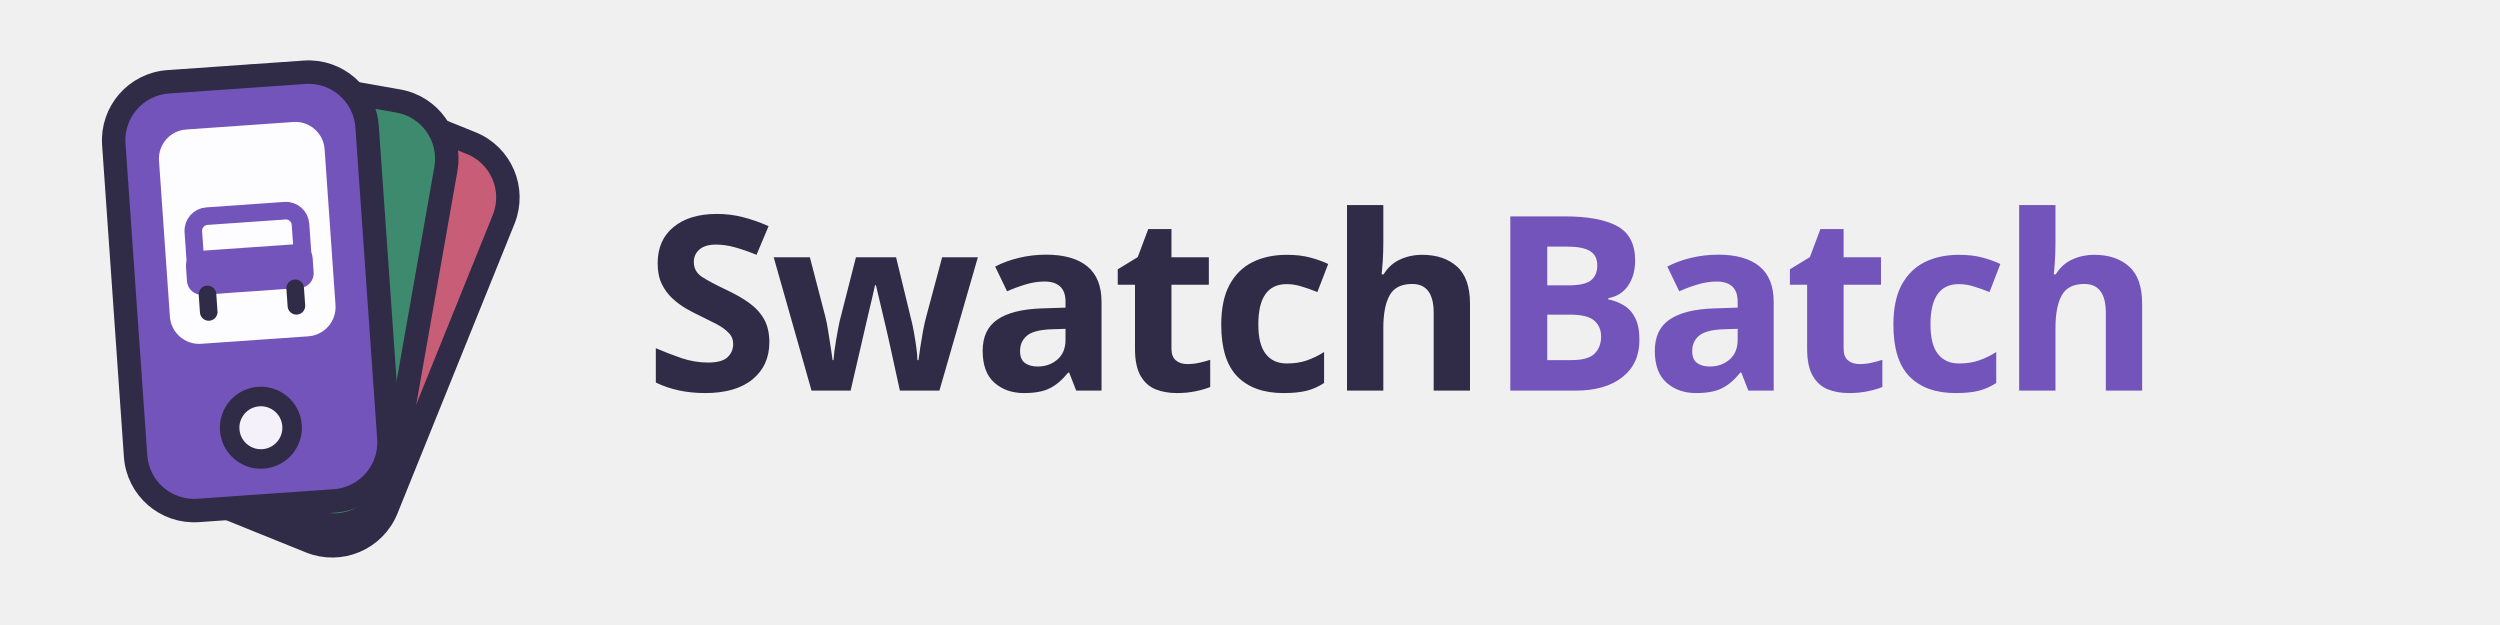
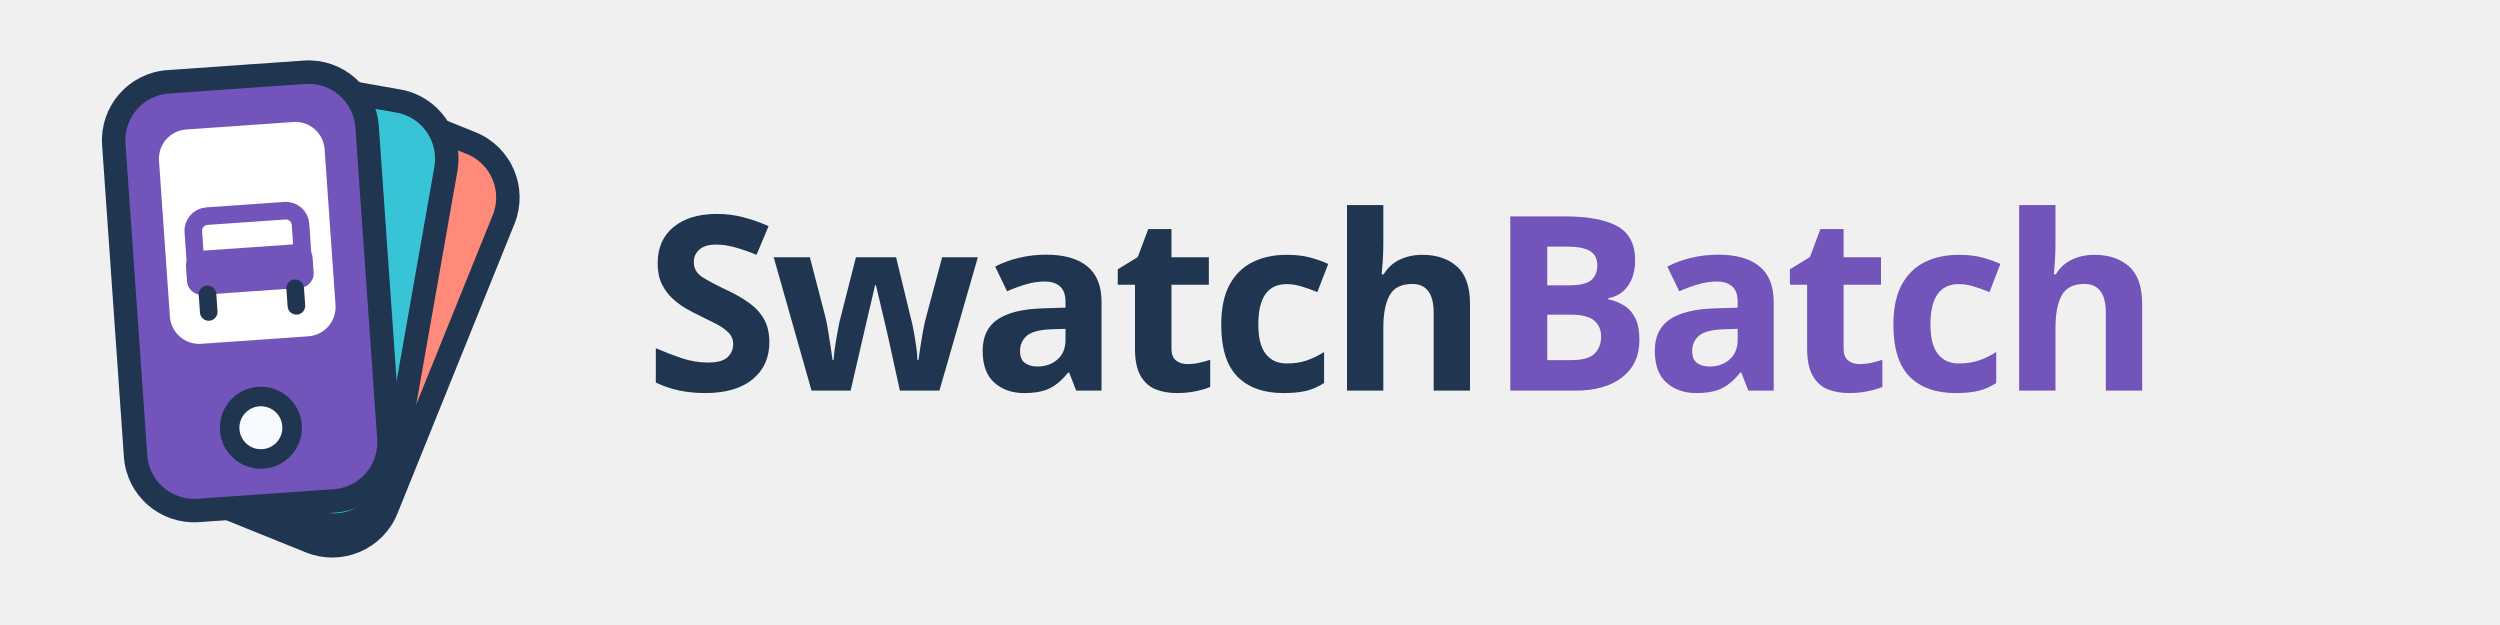
<svg xmlns="http://www.w3.org/2000/svg" width="512" height="128" viewBox="0 0 256 64" fill="none">
  <g transform="translate(6, 4)">
    <g transform="rotate(22 18 44)">
-       <rect x="8" y="4" width="26" height="44" rx="6" fill="#c85d78" stroke="#302b46" stroke-width="2.4" />
+       <rect x="8" y="4" width="26" height="44" rx="6" fill="#FF8A7A" stroke="#1F3550" stroke-width="2.4" />
    </g>
    <g transform="rotate(10 18 44)">
-       <rect x="8" y="4" width="26" height="44" rx="6" fill="#3e8a6e" stroke="#302b46" stroke-width="2.4" />
+       <rect x="8" y="4" width="26" height="44" rx="6" fill="#37C4D6" stroke="#1F3550" stroke-width="2.4" />
    </g>
    <g transform="rotate(-4 18 44)">
-       <rect x="8" y="4" width="26" height="44" rx="6" fill="#7354bb" stroke="#302b46" stroke-width="2.4" />
-       <rect x="12.5" y="9" width="17" height="22" rx="3" fill="#fdfcff" />
+       <rect x="8" y="4" width="26" height="44" rx="6" fill="#7354bb" stroke="#1F3550" stroke-width="2.4" />
+       <rect x="12.5" y="9" width="17" height="22" rx="3" fill="#FFFFFF" />
      <path d="M15.5 22.5V19.5C15.5 18.67 16.17 18 17 18H25C25.83 18 26.5 18.67 26.5 19.5V22.5" stroke="#7354bb" stroke-width="1.8" stroke-linecap="round" />
      <rect x="14.5" y="21.5" width="13" height="4.5" rx="1.5" fill="#7354bb" />
-       <line x1="16.5" y1="26" x2="16.5" y2="27.8" stroke="#302b46" stroke-width="1.8" stroke-linecap="round" />
-       <line x1="25.5" y1="26" x2="25.5" y2="27.8" stroke="#302b46" stroke-width="1.8" stroke-linecap="round" />
-       <circle cx="21" cy="40" r="3.2" fill="#f4f1fb" stroke="#302b46" stroke-width="2" />
+       <line x1="16.5" y1="26" x2="16.5" y2="27.8" stroke="#1F3550" stroke-width="1.8" stroke-linecap="round" />
+       <line x1="25.5" y1="26" x2="25.5" y2="27.8" stroke="#1F3550" stroke-width="1.8" stroke-linecap="round" />
+       <circle cx="21" cy="40" r="3.2" fill="#F7FBFF" stroke="#1F3550" stroke-width="2" />
    </g>
  </g>
-   <text x="66" y="40" font-family="'Segoe UI Variable', 'Segoe UI', system-ui, sans-serif" font-size="25" font-weight="800" letter-spacing="-0.8" fill="#302b46">Swatch<tspan fill="#7354bb">Batch</tspan>
+   <text x="66" y="40" font-family="'Segoe UI Variable', 'Segoe UI', system-ui, sans-serif" font-size="25" font-weight="800" letter-spacing="-0.8" fill="#1F3550">Swatch<tspan fill="#7354bb">Batch</tspan>
  </text>
</svg>
